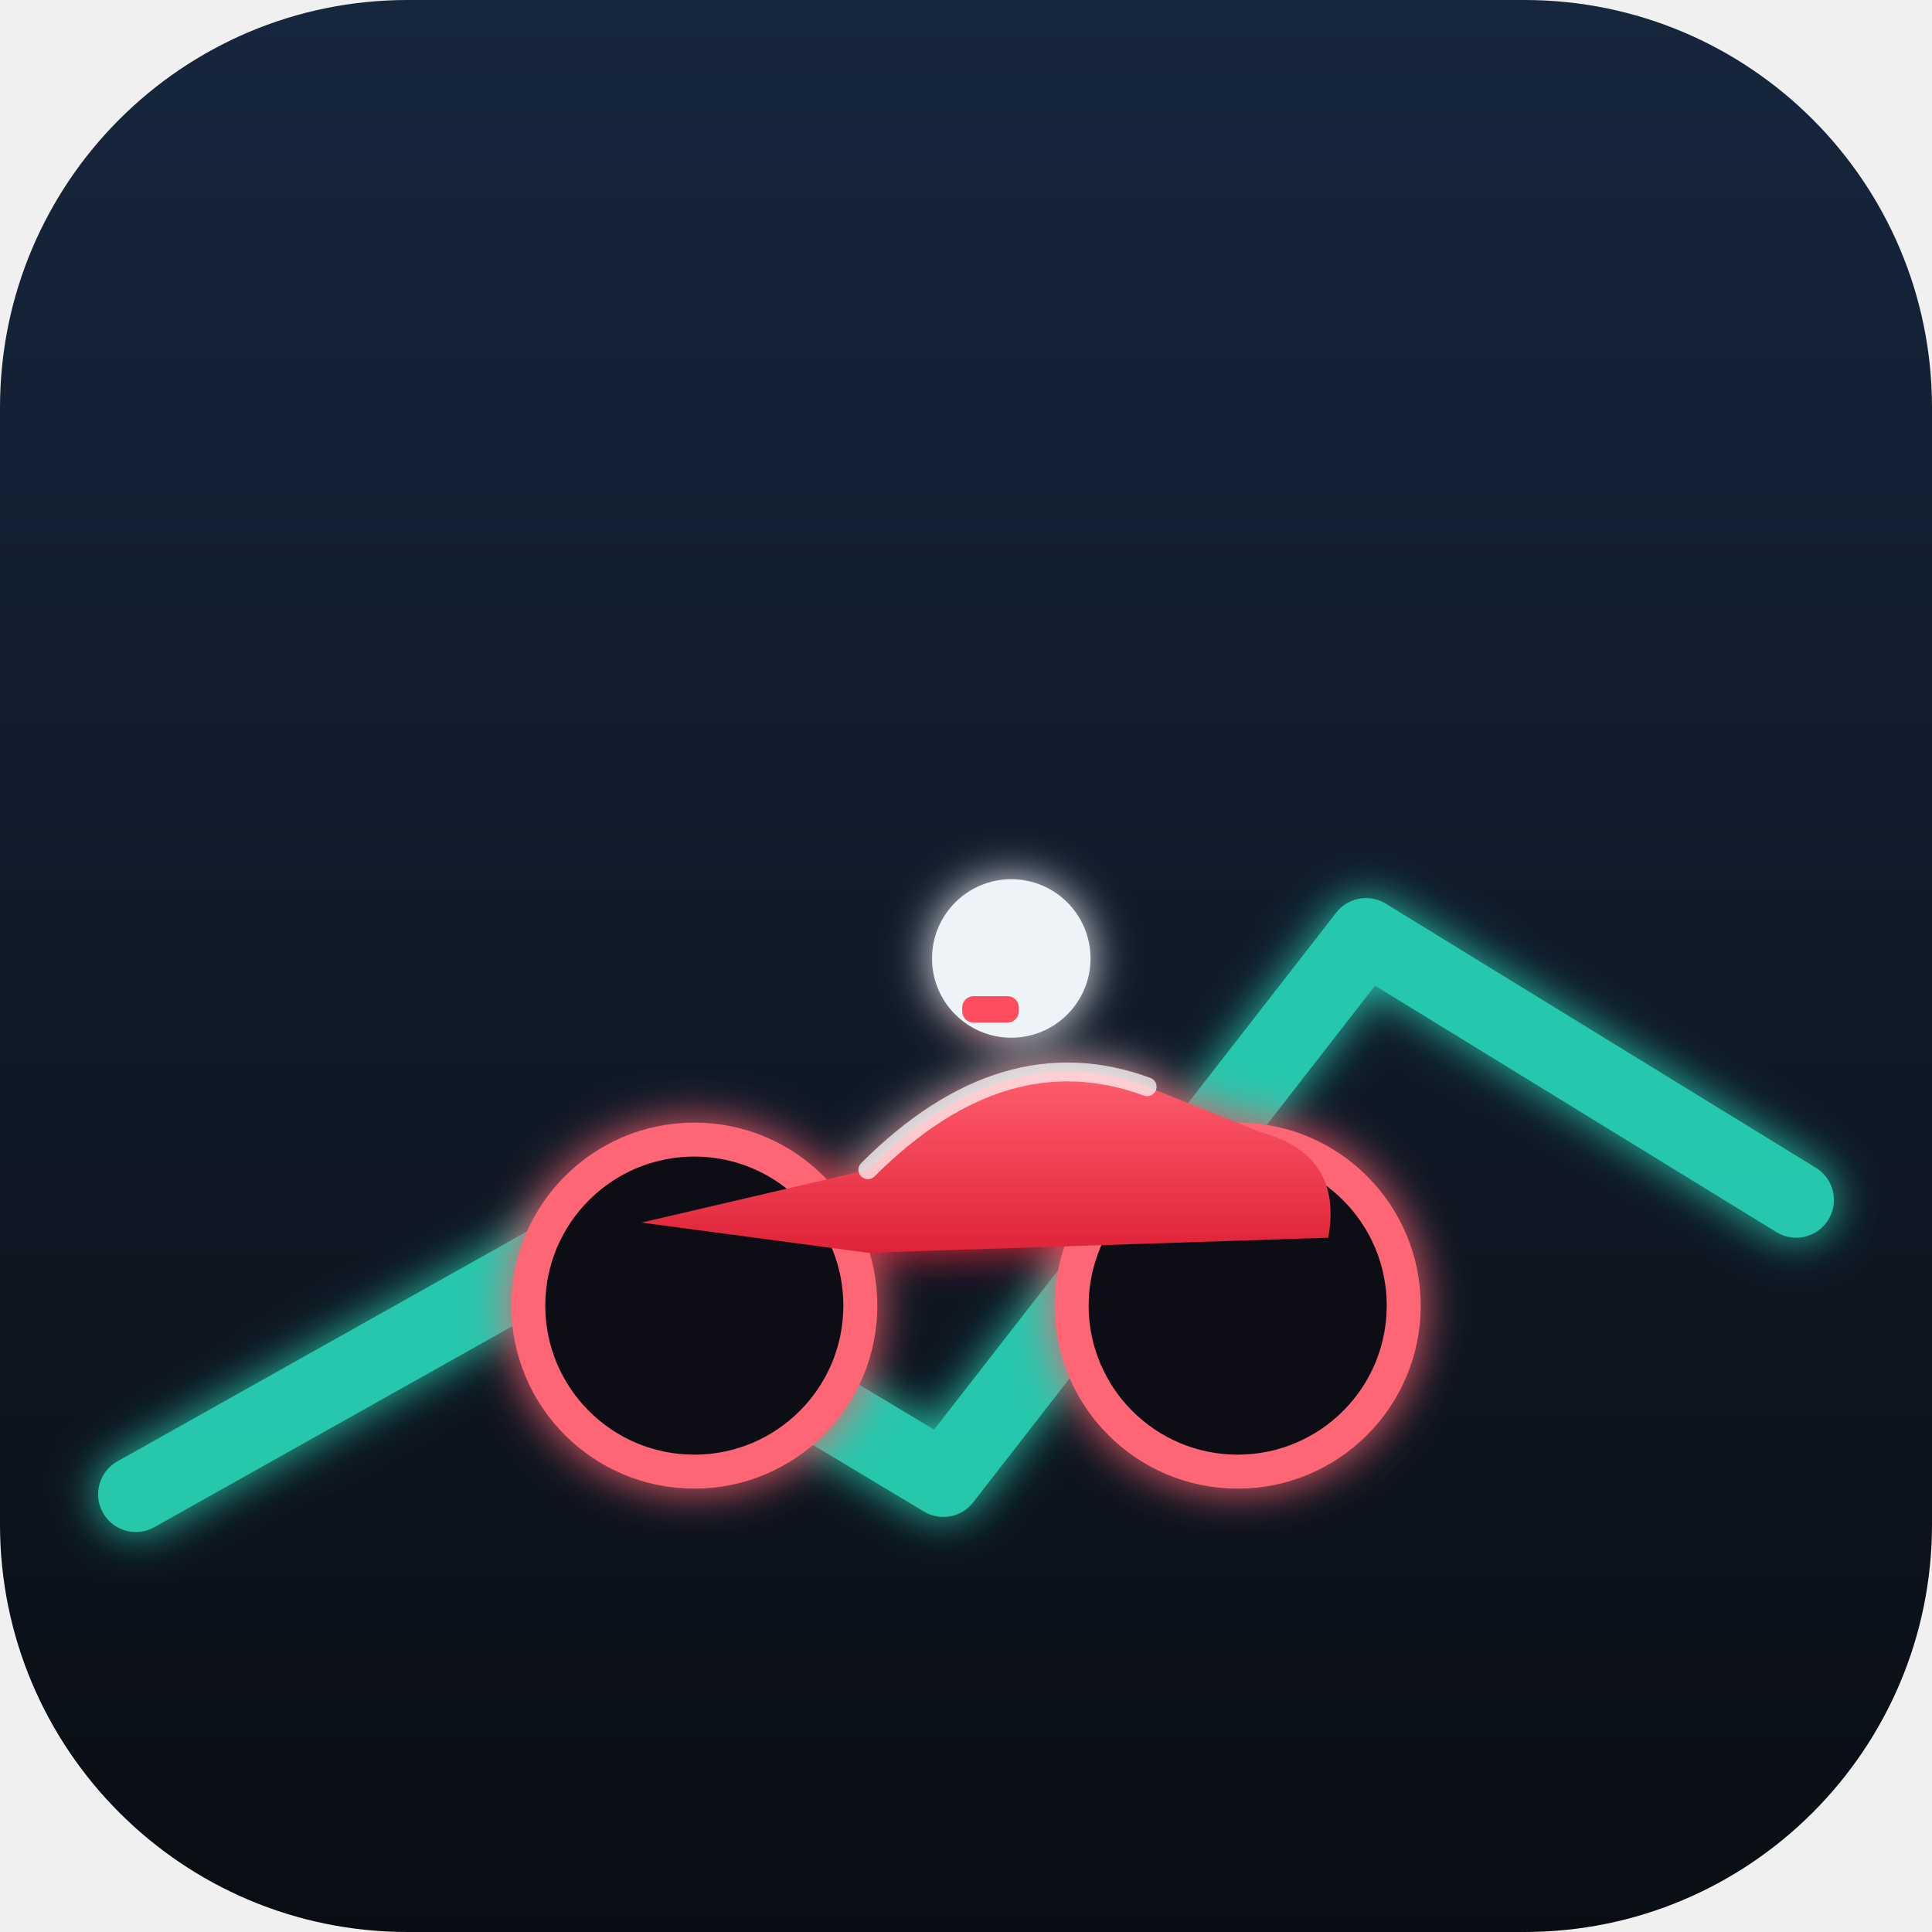
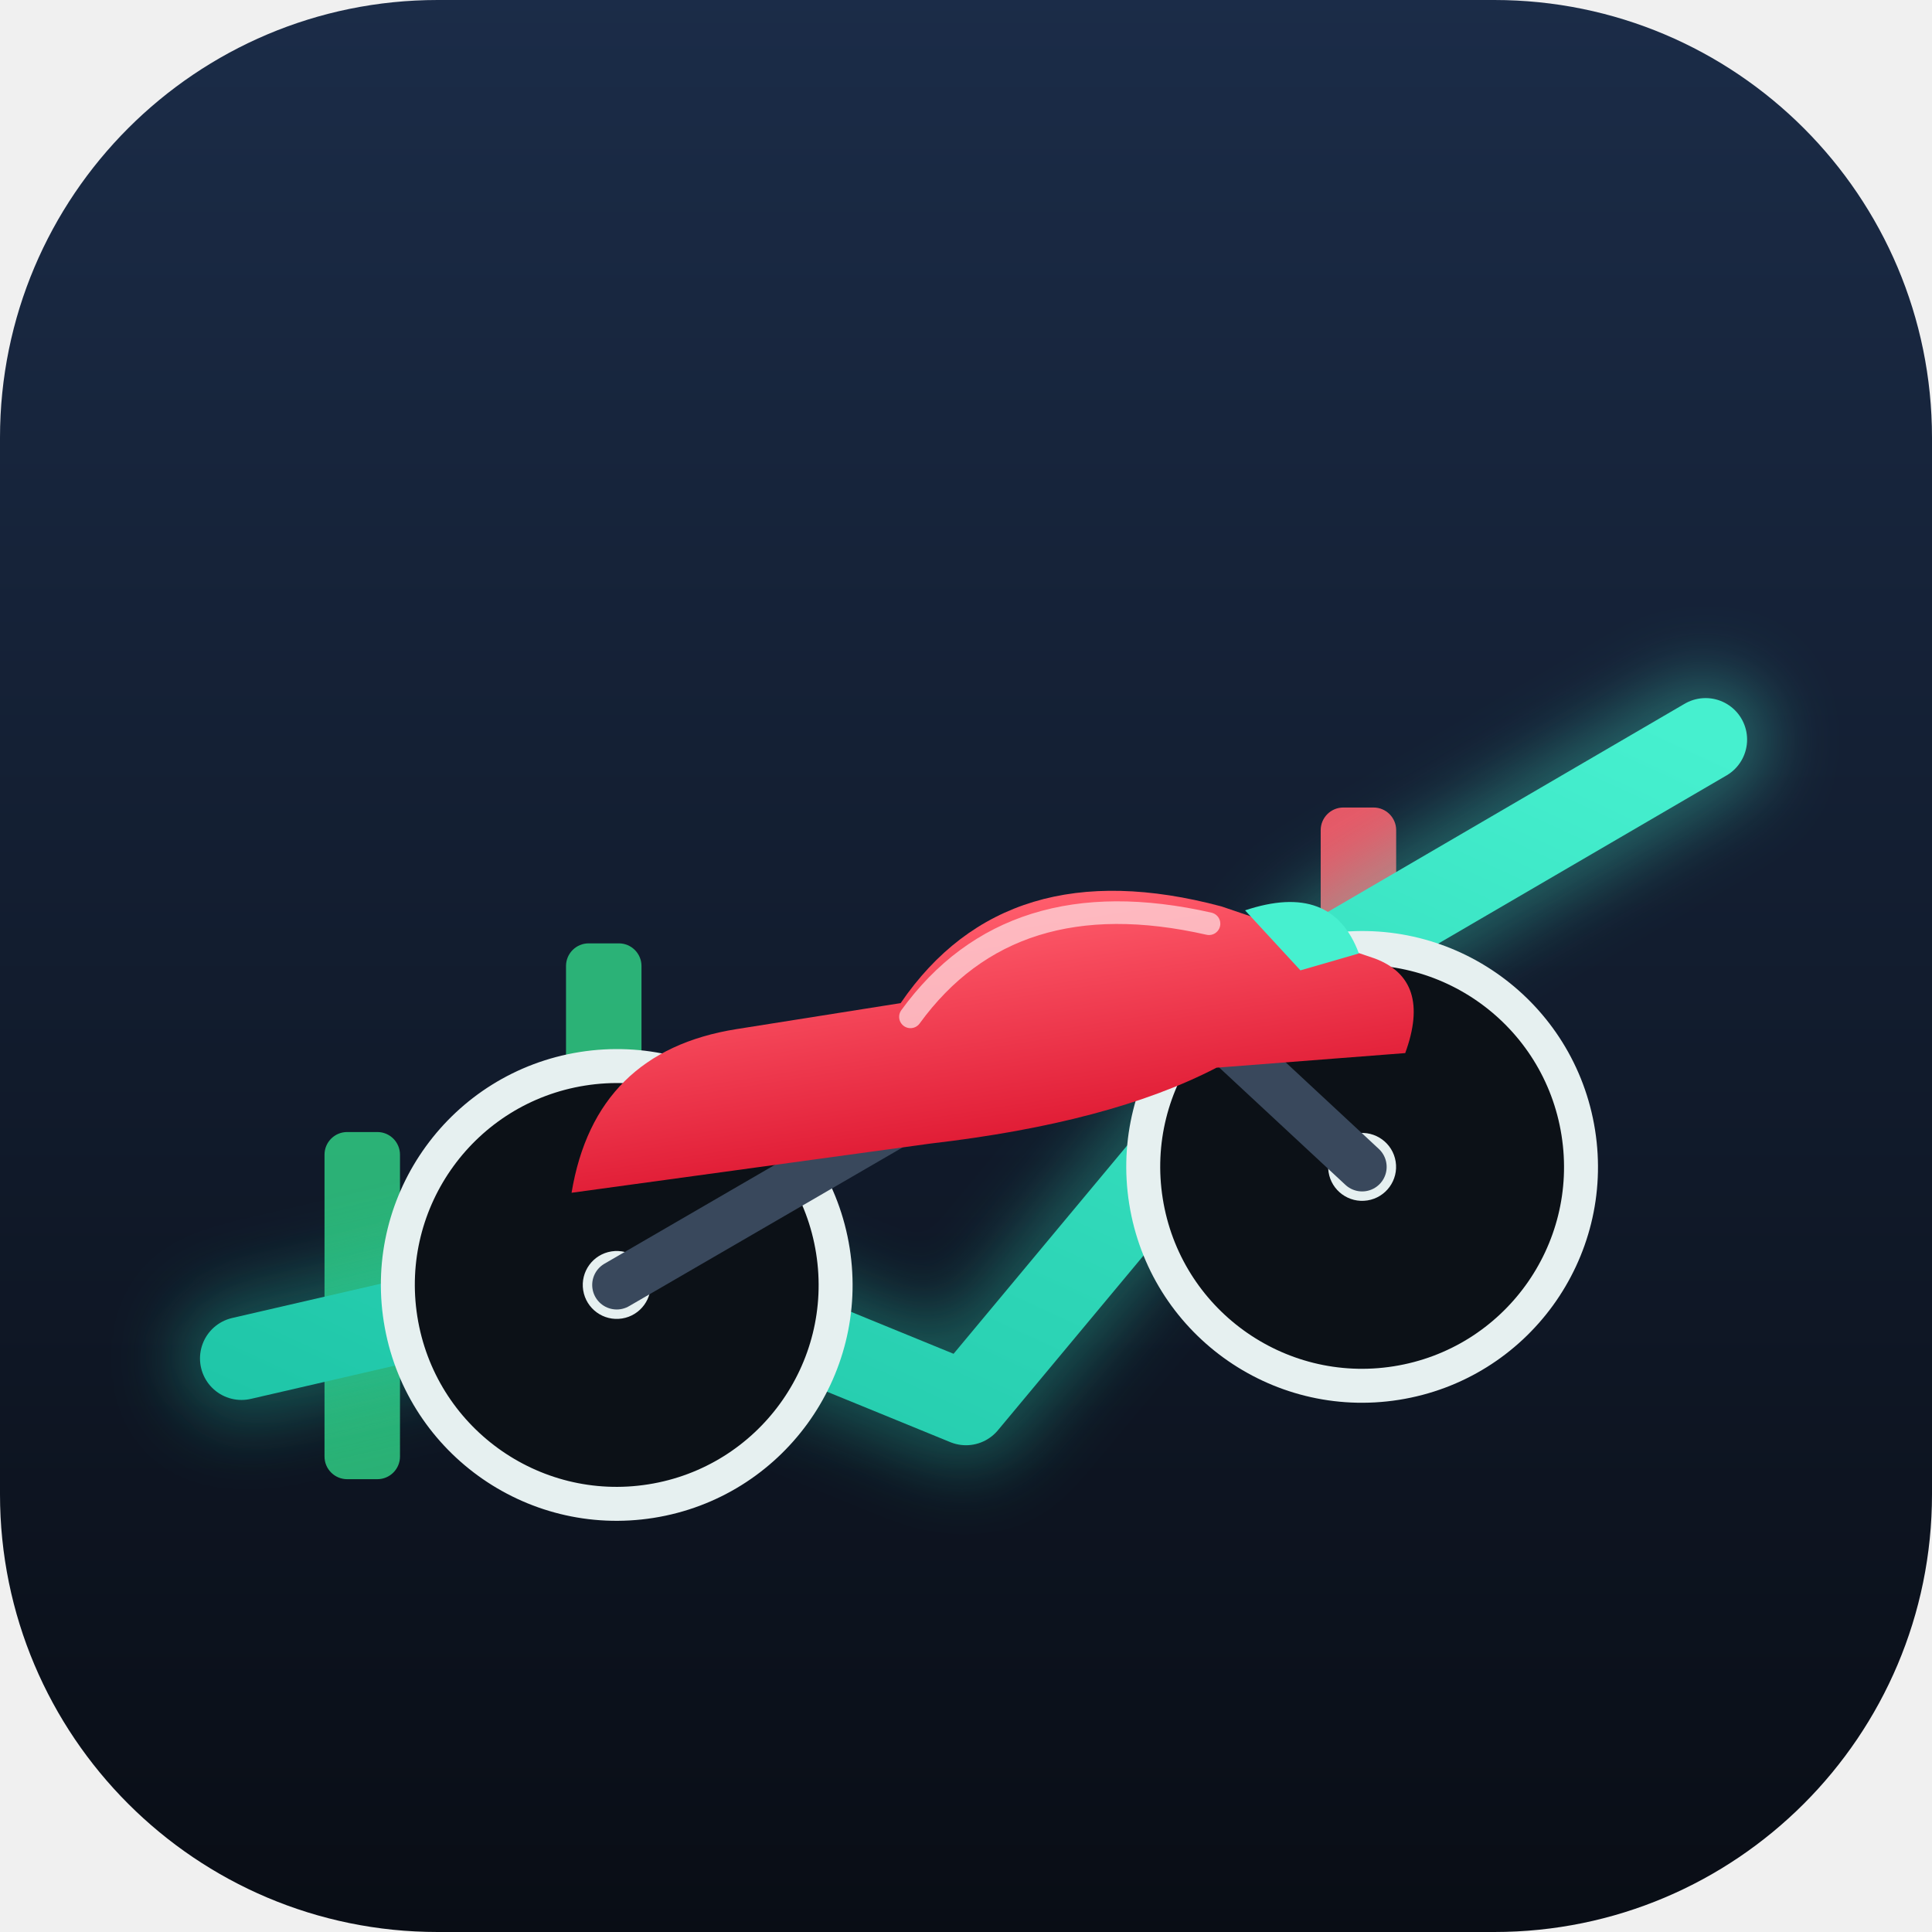
<svg xmlns="http://www.w3.org/2000/svg" viewBox="0 0 512 512">
  <defs>
    <linearGradient id="bg" x1="0" y1="0" x2="0" y2="1">
-       <stop offset="0" stop-color="#16263d" />
-       <stop offset="1" stop-color="#0a0e14" />
+       <stop offset="0" stop-color="#1b2c48" />
+       <stop offset="1" stop-color="#090d15" />
    </linearGradient>
    <linearGradient id="red" x1="0" y1="0" x2="0" y2="1">
-       <stop offset="0" stop-color="#ff5e6e" />
-       <stop offset="1" stop-color="#e02338" />
+       <stop offset="0" stop-color="#ff5d6c" />
+       <stop offset="1" stop-color="#e11d36" />
    </linearGradient>
-     <filter id="g" x="-30%" y="-30%" width="160%" height="160%">
-       <feGaussianBlur stdDeviation="6" result="b" />
-       <feMerge>
-         <feMergeNode in="b" />
-         <feMergeNode in="SourceGraphic" />
-       </feMerge>
+     <linearGradient id="teal" x1="0" y1="1" x2="1" y2="0">
+       <stop offset="0" stop-color="#1fc6a8" />
+       <stop offset="1" stop-color="#46f0cf" />
+     </linearGradient>
+     <filter id="glow" x="-40%" y="-40%" width="180%" height="180%">
+       <feGaussianBlur stdDeviation="9" />
    </filter>
  </defs>
-   <rect width="512" height="512" rx="108" fill="url(#bg)" />
-   <path d="M36 396 L150 332 L250 392 L362 248 L476 318" fill="none" stroke="#2ce6c4" stroke-width="20" stroke-linecap="round" stroke-linejoin="round" filter="url(#g)" opacity="0.85" />
-   <g transform="translate(256 300)" filter="url(#g)">
-     <circle cx="-72" cy="46" r="44" fill="#0c1117" stroke="#ff6675" stroke-width="9" />
-     <circle cx="72" cy="46" r="44" fill="#0c1117" stroke="#ff6675" stroke-width="9" />
-     <path d="M-86 24 L-26 10 Q10 -26 48 -12 L78 0 Q100 6 96 28 L-26 32 Z" fill="url(#red)" />
-     <path d="M-26 10 Q10 -26 48 -12" fill="none" stroke="#fff" stroke-width="5" stroke-linecap="round" opacity="0.7" />
-     <circle cx="12" cy="-46" r="21" fill="#eef3f7" />
-     <rect x="-1" y="-36" width="15" height="7" rx="3" fill="#ff4d5e" />
+   <rect width="512" height="512" rx="116" fill="url(#bg)" />
+   <g opacity="0.9">
+     <rect x="86" y="300" width="20" height="92" rx="6" fill="#2ec27e" />
+     <rect x="150" y="250" width="20" height="80" rx="6" fill="#2ec27e" />
+     <rect x="350" y="214" width="20" height="78" rx="6" fill="#ff5d6c" />
+   </g>
+   <g fill="none" stroke-linecap="round" stroke-linejoin="round">
+     <path d="M64 360 L168 336 L256 372 L356 252 L452 196" stroke="url(#teal)" stroke-width="34" opacity="0.35" filter="url(#glow)" />
+     <path d="M64 360 L168 336 L256 372 L356 252 L452 196" stroke="url(#teal)" stroke-width="22" />
+   </g>
+   <g transform="translate(252 286) rotate(-9)">
+     <circle cx="-96" cy="40" r="58" fill="#0c1117" />
+     <circle cx="-96" cy="40" r="58" fill="none" stroke="#e6f0f0" stroke-width="9" />
+     <circle cx="-96" cy="40" r="9" fill="#e6f0f0" />
+     <circle cx="104" cy="40" r="58" fill="#0c1117" />
+     <circle cx="104" cy="40" r="58" fill="none" stroke="#e6f0f0" stroke-width="9" />
+     <circle cx="104" cy="40" r="9" fill="#e6f0f0" />
+     <path d="M-96 40 L-8 6 M104 40 L46 -34" stroke="#39485c" stroke-width="13" stroke-linecap="round" />
+     <path d="M-104 14              Q-92 -22 -54 -22              L-10 -22              Q24 -58 78 -34              L116 -14              Q130 -6 120 12              L70 8              Q40 18 -8 16              Z" fill="url(#red)" />
+     <path d="M-8 -18 Q24 -50 74 -30" fill="none" stroke="#ffd9de" stroke-width="6" stroke-linecap="round" opacity="0.75" />
+     <path d="M84 -32 Q108 -36 112 -16 L96 -14 Z" fill="#46f0cf" />
  </g>
</svg>
